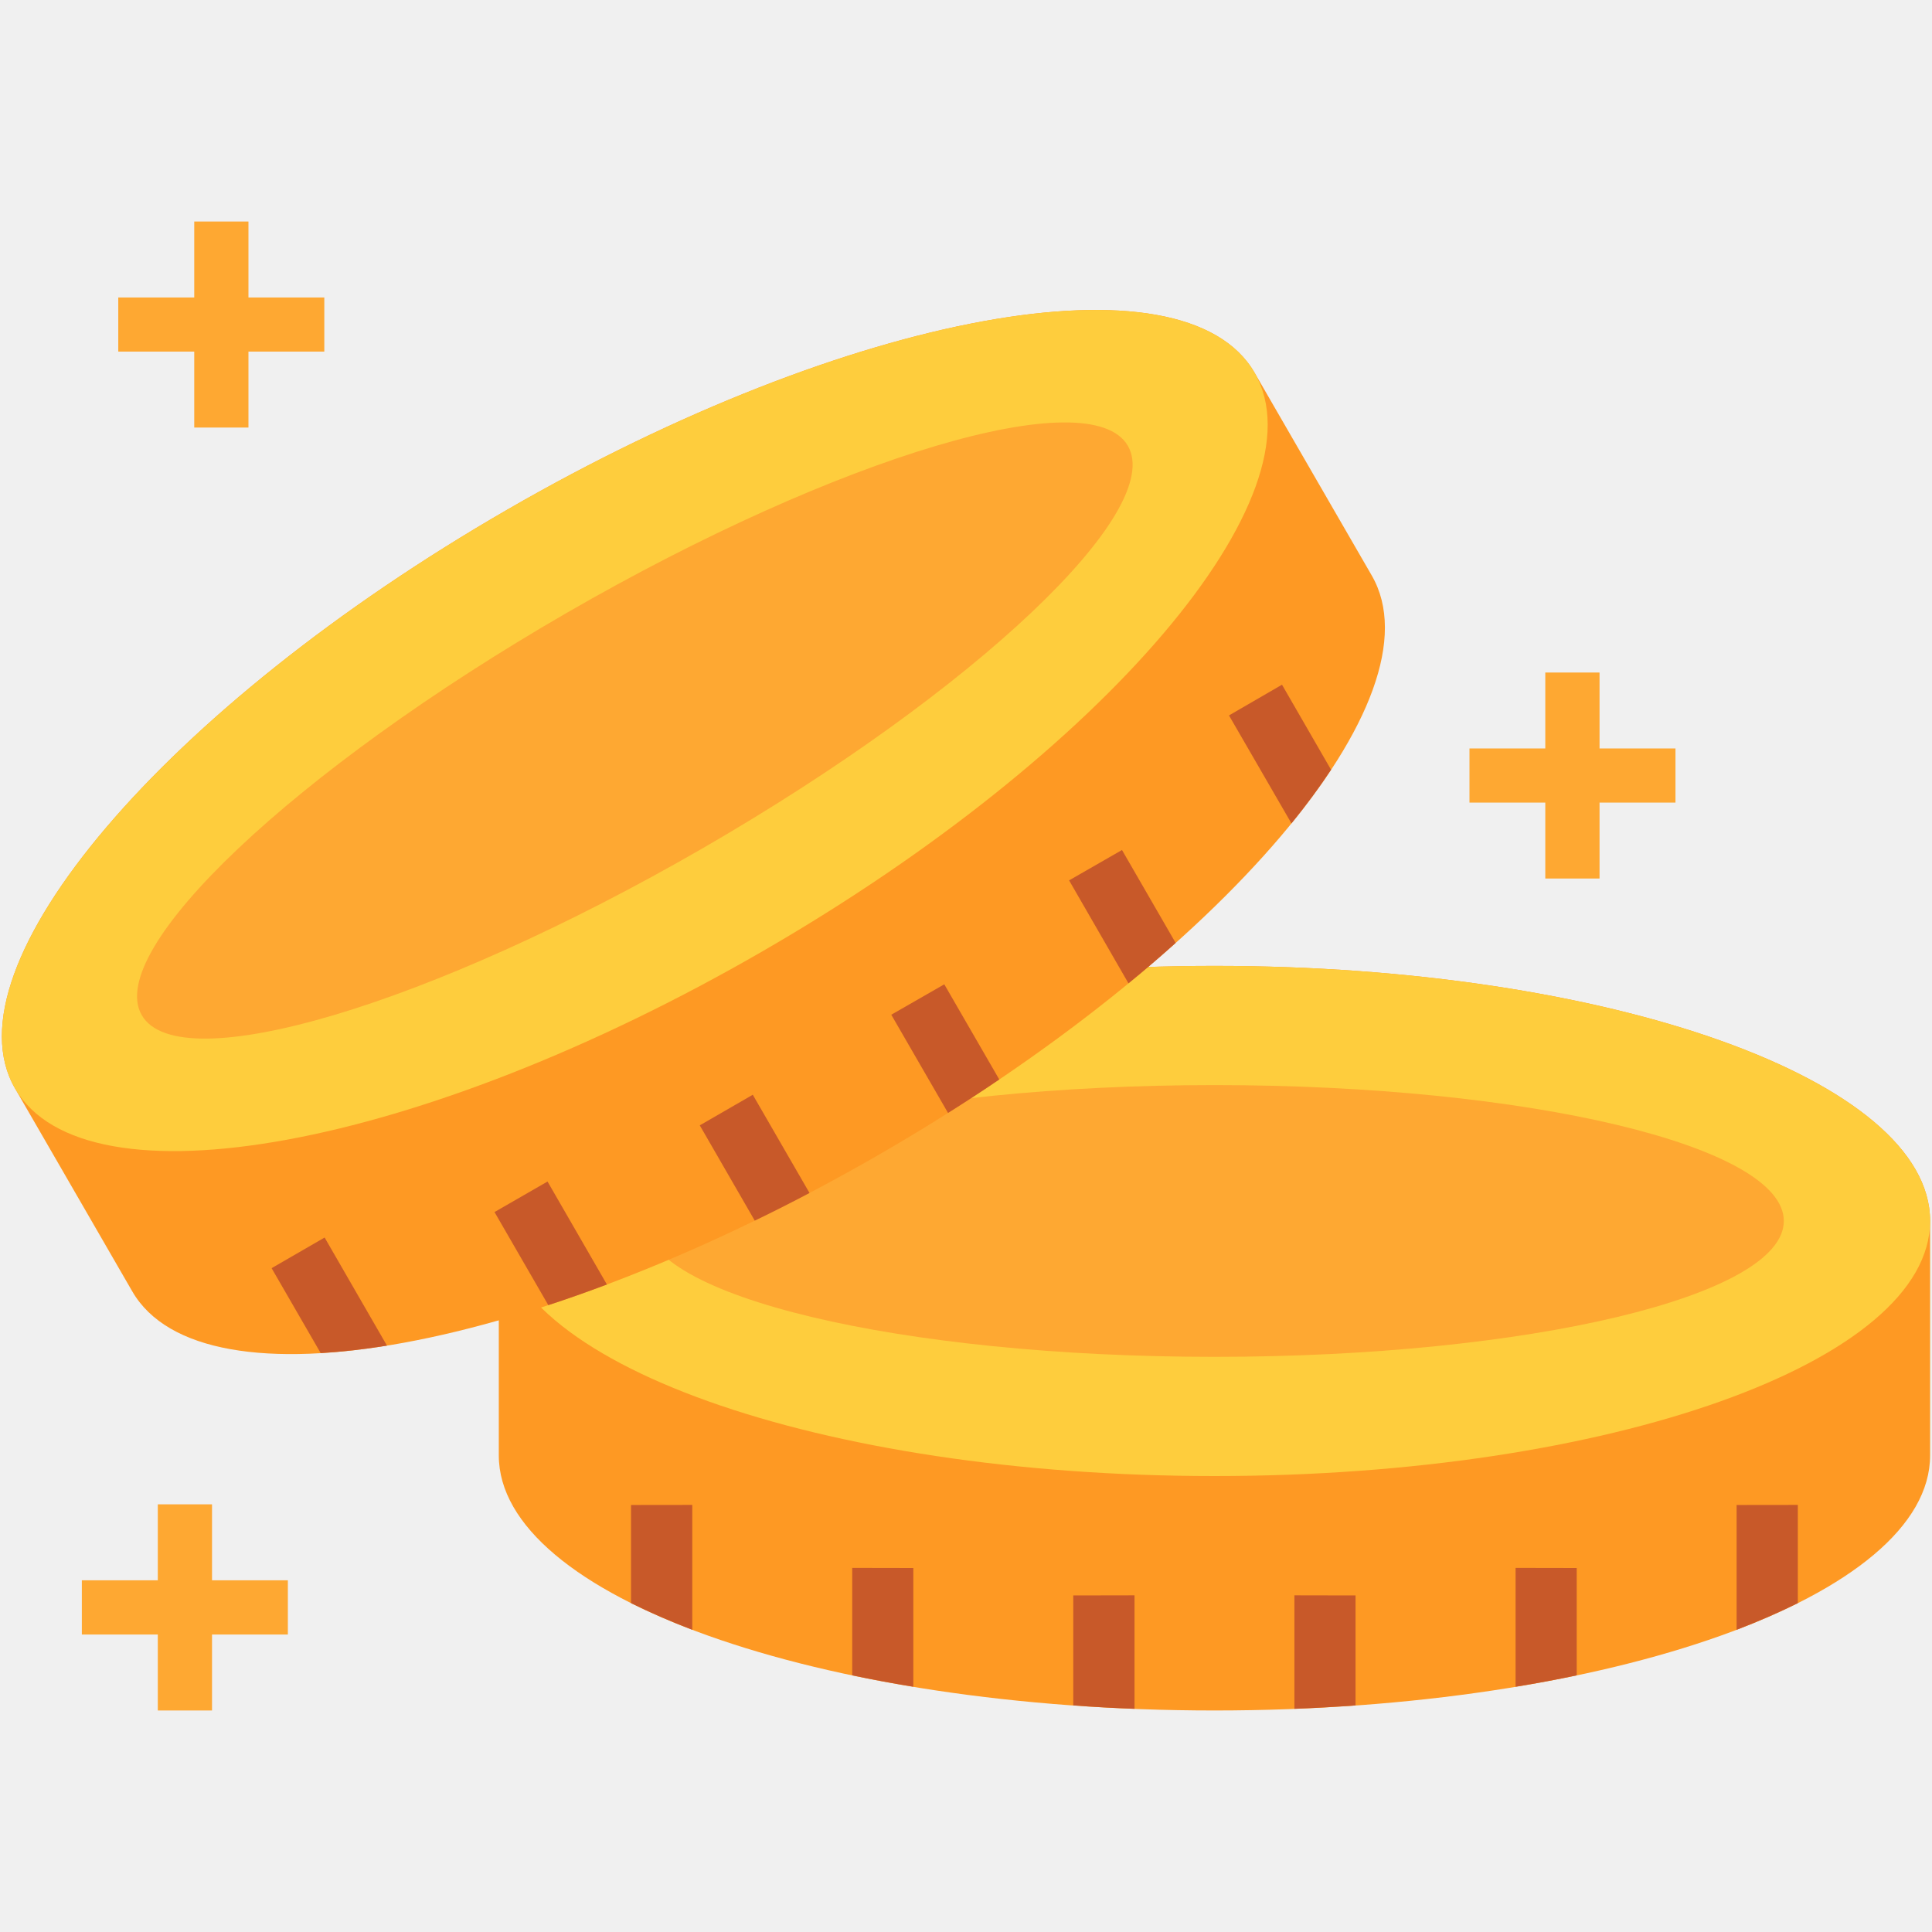
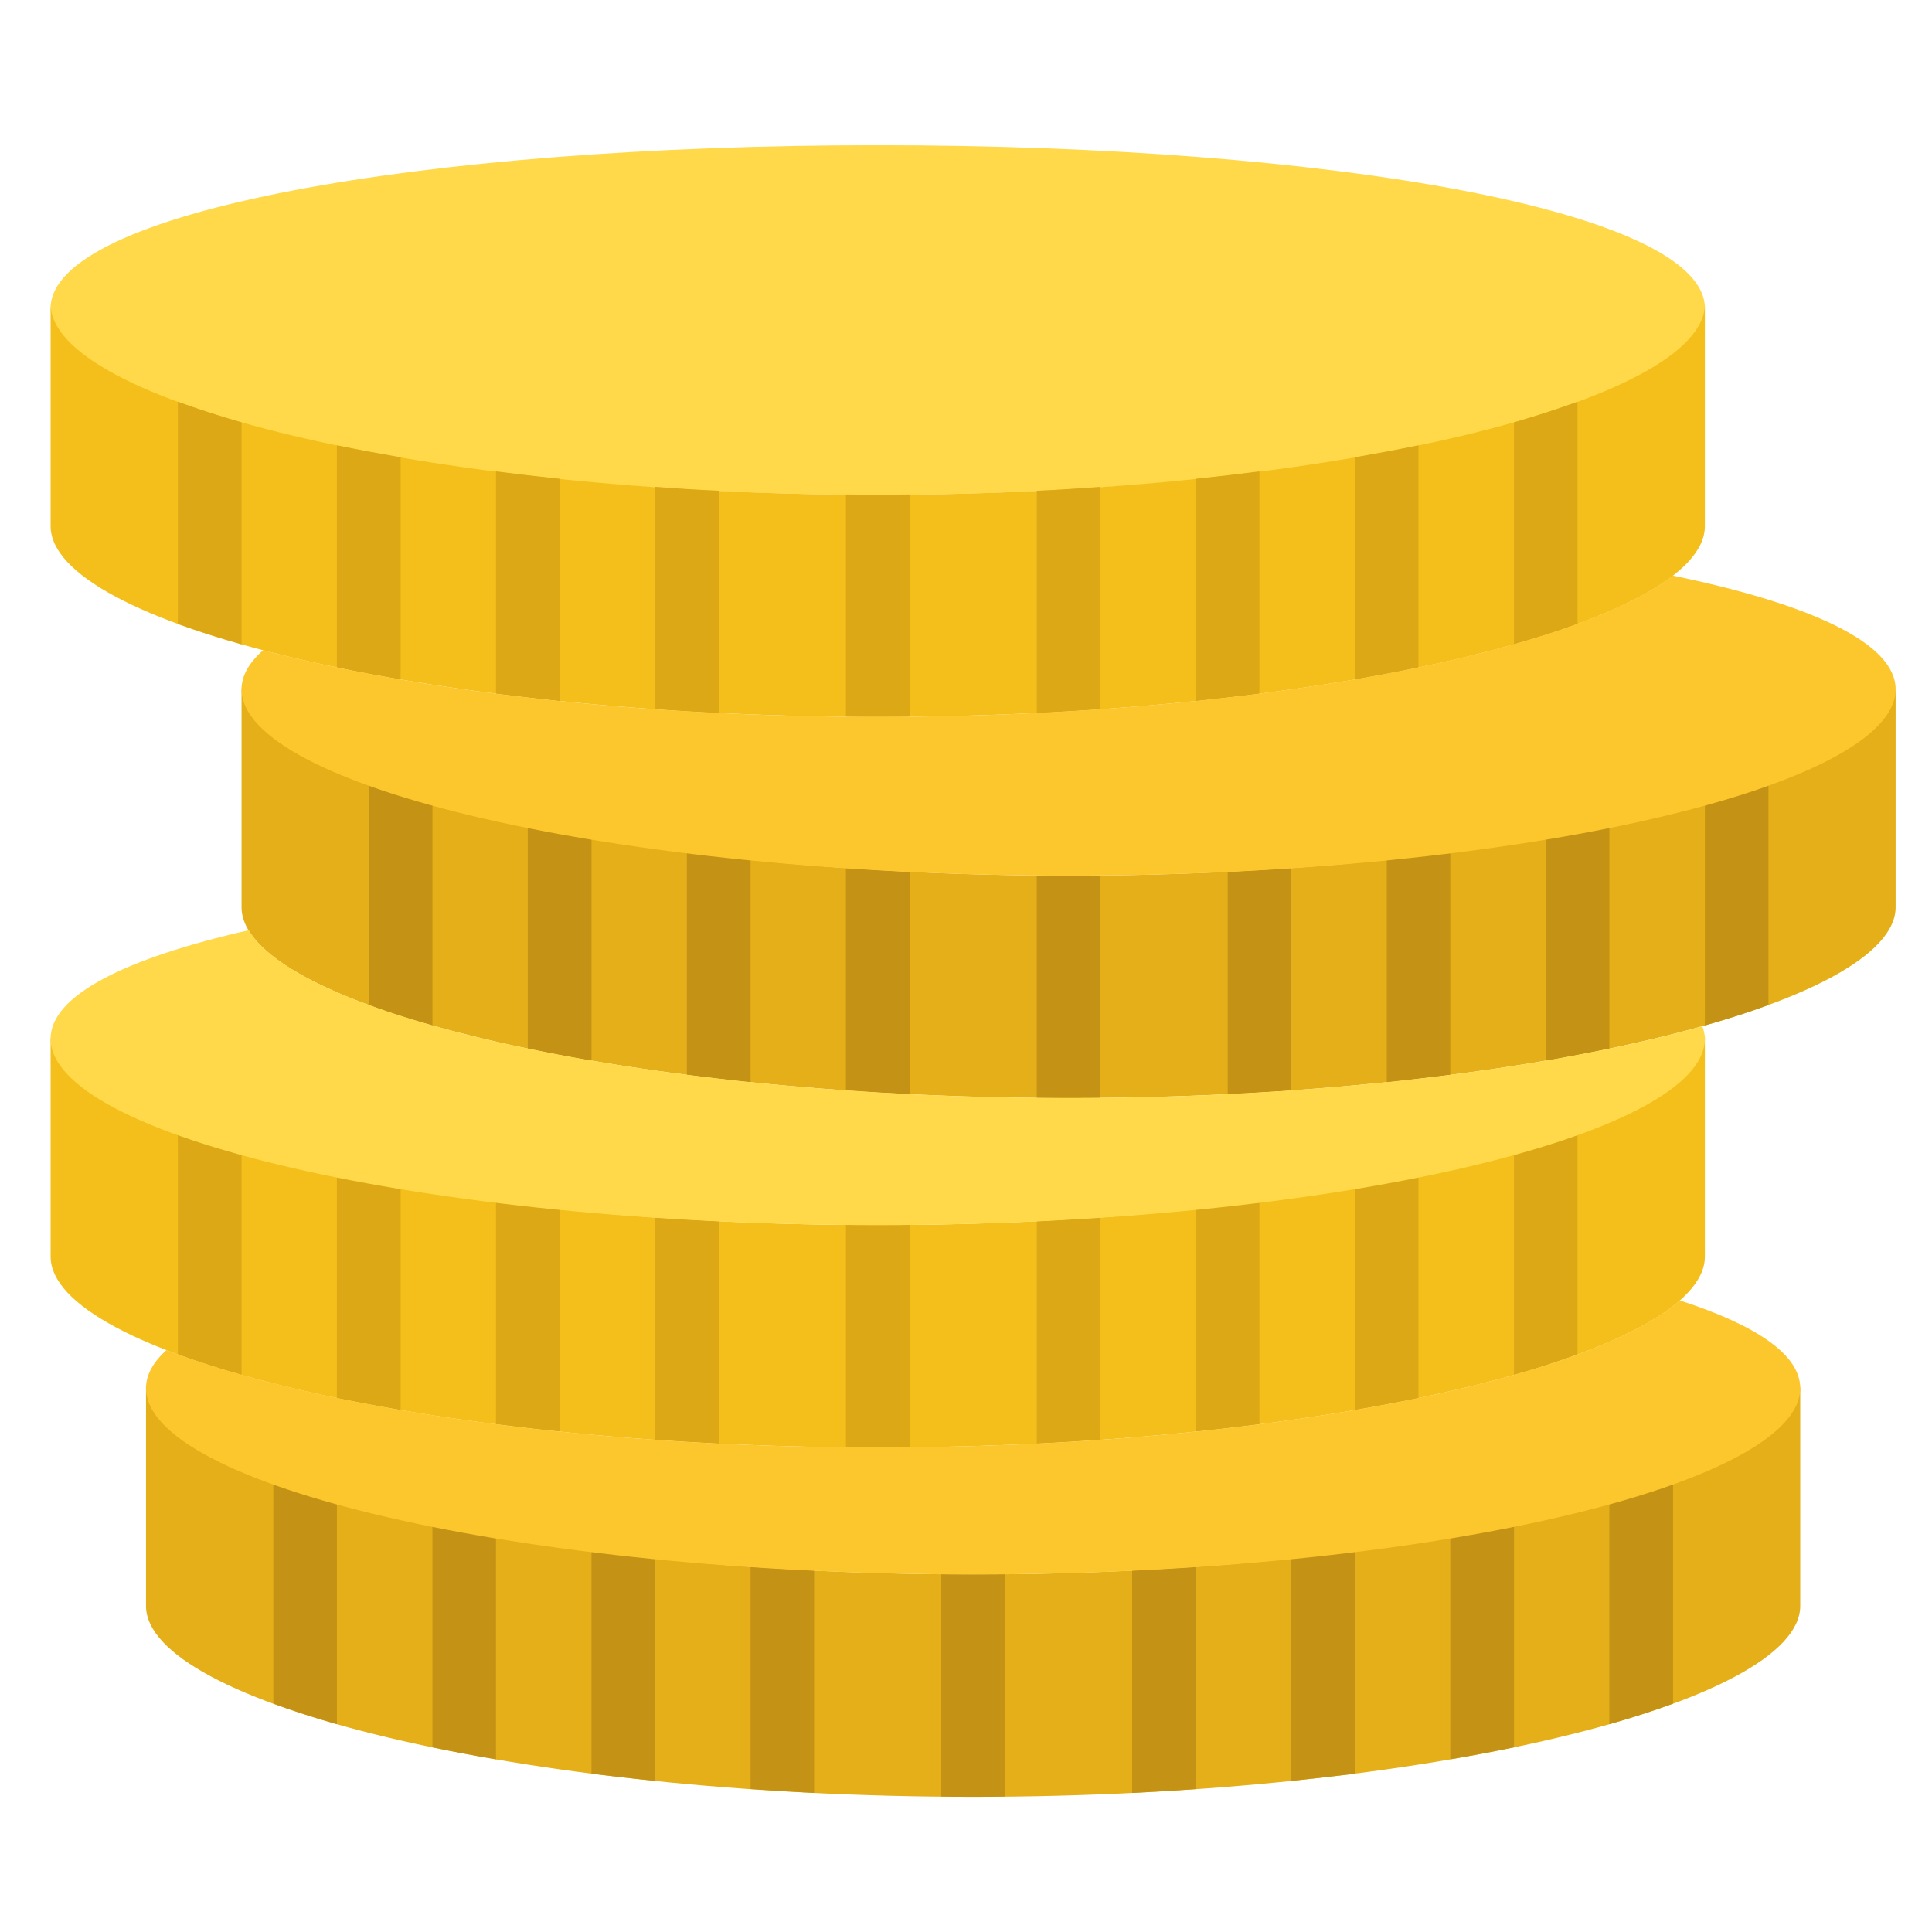
- <svg xmlns="http://www.w3.org/2000/svg" width="50" height="50" viewBox="0 0 50 50" fill="none">
-   <path fill-rule="evenodd" clip-rule="evenodd" d="M12.909 31.598C12.909 27.954 21.2 24.997 31.432 24.997C41.66 24.997 49.951 27.954 49.951 31.598V37.666C49.951 41.31 41.66 44.267 31.432 44.267C21.2 44.267 12.909 41.31 12.909 37.666C12.909 35.643 12.909 33.621 12.909 31.598Z" fill="#FE9923" />
-   <path fill-rule="evenodd" clip-rule="evenodd" d="M31.432 24.997C41.66 24.997 49.951 27.954 49.951 31.598C49.951 35.245 41.66 38.2 31.432 38.2C21.2 38.2 12.909 35.245 12.909 31.598C12.909 27.954 21.2 24.997 31.432 24.997Z" fill="#FECD3D" />
-   <path fill-rule="evenodd" clip-rule="evenodd" d="M31.431 28.082C39.569 28.082 46.165 29.658 46.165 31.598C46.165 33.541 39.569 35.115 31.431 35.115C23.294 35.115 16.695 33.541 16.695 31.598C16.695 29.658 23.294 28.082 31.431 28.082Z" fill="#FEA832" />
-   <path d="M22.055 40.577L23.637 40.58V43.653C23.095 43.565 22.569 43.466 22.055 43.358V40.577ZM44.943 38.949V42.179C45.514 41.96 46.042 41.73 46.528 41.489V38.947L44.943 38.949ZM27.776 44.136C28.298 44.176 28.827 44.204 29.361 44.224V41.287L27.776 41.29V44.136ZM16.331 41.489C16.817 41.73 17.346 41.96 17.916 42.179V38.947L16.331 38.949V41.489ZM33.499 44.224C34.036 44.204 34.561 44.173 35.081 44.136V41.29L33.499 41.287V44.224ZM39.223 43.653C39.765 43.565 40.294 43.466 40.805 43.358V40.58L39.223 40.577V43.653Z" fill="#C85929" />
-   <path d="M5.487 38.932V40.898H7.45V42.301H5.487V44.267H4.084V42.301H2.118V40.898H4.084V38.932H5.487Z" fill="#FEA832" />
-   <path d="M41.396 17.405V19.37H43.361V20.771H41.396V22.736H39.992V20.771H38.03V19.37H39.992V17.405H41.396Z" fill="#FEA832" />
-   <path d="M6.43 5.733V7.699H8.393V9.099H6.43V11.065H5.027V9.099H3.061V7.699H5.027V5.733H6.43Z" fill="#FEA832" />
-   <path fill-rule="evenodd" clip-rule="evenodd" d="M0.388 28.167C-1.435 25.009 4.268 18.302 13.128 13.19C21.987 8.074 30.645 6.489 32.468 9.645C33.48 11.397 34.491 13.147 35.502 14.896C37.325 18.055 31.622 24.761 22.762 29.874C13.903 34.99 5.245 36.578 3.422 33.419C2.411 31.669 1.4 29.917 0.388 28.167Z" fill="#FE9923" />
-   <path fill-rule="evenodd" clip-rule="evenodd" d="M13.128 13.19C21.987 8.074 30.645 6.489 32.468 9.645C34.292 12.803 28.588 19.509 19.729 24.622C10.872 29.738 2.212 31.323 0.388 28.167C-1.435 25.009 4.268 18.302 13.128 13.19Z" fill="#FECD3D" />
-   <path fill-rule="evenodd" clip-rule="evenodd" d="M14.67 15.859C21.717 11.792 28.219 9.858 29.19 11.539C30.162 13.221 25.234 17.882 18.187 21.952C11.139 26.02 4.64 27.954 3.669 26.273C2.698 24.591 7.623 19.93 14.67 15.859Z" fill="#FEA832" />
-   <path d="M19.482 28.332L20.95 30.874C20.476 31.124 20.005 31.363 19.533 31.59L18.11 29.124L19.482 28.332ZM7.029 32.82L8.299 35.018C8.839 34.987 9.412 34.922 10.015 34.825L8.401 32.027L7.029 32.82ZM12.798 31.368L14.19 33.777C14.687 33.615 15.193 33.436 15.707 33.243L14.17 30.578L12.798 31.368ZM23.066 26.261L24.535 28.803C24.987 28.519 25.43 28.23 25.861 27.937L24.438 25.474L23.066 26.261ZM33.178 17.72L31.806 18.515L33.423 21.31C33.806 20.839 34.15 20.373 34.448 19.921L33.178 17.72ZM27.668 22.784L29.205 25.449C29.631 25.102 30.037 24.753 30.426 24.403L29.037 21.998L27.668 22.784Z" fill="#C85929" />
+ <svg xmlns="http://www.w3.org/2000/svg" width="200" zoomAndPan="magnify" viewBox="0 0 150 150" height="200" preserveAspectRatio="xMidYMid meet" version="1.0">
+   <defs>
+     <clipPath id="a33fc2c8cb">
+       <path d="M 3.93 80 L 133 80 L 133 113 L 3.93 113 Z M 3.93 80 " clip-rule="nonzero" />
+     </clipPath>
+     <clipPath id="51b232cb79">
+       <path d="M 18 53 L 147.18 53 L 147.18 86 L 18 86 Z M 18 53 " clip-rule="nonzero" />
+     </clipPath>
+     <clipPath id="a75e22e11f">
+       <path d="M 3.93 11 L 133 11 L 133 39 L 3.93 39 Z M 3.93 11 " clip-rule="nonzero" />
+     </clipPath>
+     <clipPath id="87cd89489c">
+       <path d="M 3.93 23 L 133 23 L 133 56 L 3.93 56 Z M 3.93 23 " clip-rule="nonzero" />
+     </clipPath>
+     <clipPath id="c36dfb70b5">
+       <path d="M 3.93 72 L 133 72 L 133 96 L 3.93 96 Z M 3.93 72 " clip-rule="nonzero" />
+     </clipPath>
+     <clipPath id="4c112f1368">
+       <path d="M 18 44 L 147.18 44 L 147.18 68 L 18 68 Z M 18 44 " clip-rule="nonzero" />
+     </clipPath>
+   </defs>
+   <rect x="-15" width="180" fill="#ffffff" y="-15" height="180" fill-opacity="1" />
+   <rect x="-15" width="180" fill="#ffffff" y="-15" height="180" fill-opacity="1" />
+   <path fill="#e4af18" d="M 75.555 122.238 C 40.086 122.238 11.336 114.93 11.336 107.441 L 11.336 124.695 C 11.359 132.184 40.098 139.504 75.555 139.504 C 111.008 139.504 139.746 132.184 139.77 124.695 L 139.77 107.441 C 139.77 114.93 111.02 122.238 75.555 122.238 " fill-opacity="1" fill-rule="nonzero" />
+   <g clip-path="url(#a33fc2c8cb)">
+     <path fill="#f4bf1a" d="M 68.148 95.113 C 32.68 95.113 3.93 87.816 3.93 80.316 L 3.93 97.57 C 3.953 105.07 32.691 112.379 68.148 112.379 C 103.605 112.379 132.344 105.07 132.367 97.57 L 132.367 80.316 C 132.367 87.816 103.617 95.113 68.148 95.113 " fill-opacity="1" fill-rule="nonzero" />
+   </g>
+   <g clip-path="url(#51b232cb79)">
+     <path fill="#e4af18" d="M 82.969 67.984 C 47.504 67.984 18.754 60.691 18.754 53.215 L 18.754 70.441 C 18.766 77.93 47.516 85.25 82.969 85.25 C 118.426 85.25 147.164 77.93 147.176 70.441 L 147.176 53.215 C 147.176 60.691 118.426 67.984 82.969 67.984 " fill-opacity="1" fill-rule="nonzero" />
+   </g>
+   <g clip-path="url(#a75e22e11f)">
+     <path fill="#ffd949" d="M 132.367 23.934 C 132.367 31.422 103.617 38.418 68.148 38.418 C 32.68 38.418 3.93 31.422 3.93 23.934 C 3.93 16.43 32.68 11.277 68.148 11.277 C 103.617 11.277 132.367 16.43 132.367 23.934 " fill-opacity="1" fill-rule="nonzero" />
+   </g>
+   <g clip-path="url(#87cd89489c)">
+     <path fill="#f4bf1a" d="M 68.148 38.418 C 32.68 38.418 3.93 31.109 3.93 23.605 L 3.93 40.859 C 3.953 48.348 32.691 55.656 68.148 55.656 C 103.605 55.656 132.344 48.348 132.367 40.859 L 132.367 23.605 C 132.367 31.109 103.617 38.418 68.148 38.418 " fill-opacity="1" fill-rule="nonzero" />
+   </g>
+   <path fill="#dca815" d="M 13.809 31.191 L 13.809 48.445 C 15.316 48.988 16.957 49.516 18.754 50.023 L 18.754 32.793 C 16.957 32.277 15.316 31.734 13.809 31.191 " fill-opacity="1" fill-rule="nonzero" />
+   <path fill="#dca815" d="M 117.547 32.793 L 117.547 50.023 C 119.332 49.516 120.98 48.988 122.477 48.445 L 122.477 31.191 C 120.98 31.734 119.332 32.277 117.547 32.793 " fill-opacity="1" fill-rule="nonzero" />
+   <path fill="#dca815" d="M 26.156 34.574 L 26.156 51.816 C 27.738 52.152 29.391 52.453 31.102 52.754 L 31.102 35.504 C 29.391 35.203 27.738 34.902 26.156 34.574 " fill-opacity="1" fill-rule="nonzero" />
+   <path fill="#dca815" d="M 105.195 35.504 L 105.195 52.754 C 106.91 52.453 108.547 52.152 110.129 51.816 L 110.129 34.574 C 108.547 34.902 106.91 35.203 105.195 35.504 " fill-opacity="1" fill-rule="nonzero" />
+   <path fill="#dca815" d="M 38.508 36.598 L 38.508 53.863 C 40.121 54.055 41.762 54.25 43.449 54.43 L 43.449 37.176 C 41.762 36.996 40.121 36.805 38.508 36.598 " fill-opacity="1" fill-rule="nonzero" />
+   <path fill="#dca815" d="M 92.848 37.176 L 92.848 54.43 C 94.535 54.25 96.176 54.055 97.781 53.863 L 97.781 36.598 C 96.176 36.805 94.535 36.996 92.848 37.176 " fill-opacity="1" fill-rule="nonzero" />
+   <path fill="#dca815" d="M 50.855 37.801 L 50.855 55.066 C 52.484 55.176 54.125 55.285 55.801 55.367 L 55.801 38.102 C 54.125 38.031 52.484 37.922 50.855 37.801 " fill-opacity="1" fill-rule="nonzero" />
+   <path fill="#dca815" d="M 80.496 38.102 L 80.496 55.367 C 82.164 55.285 83.812 55.176 85.43 55.066 L 85.43 37.801 C 83.812 37.922 82.164 38.031 80.496 38.102 " fill-opacity="1" fill-rule="nonzero" />
+   <path fill="#dca815" d="M 68.148 38.418 C 67.316 38.418 66.496 38.391 65.676 38.391 L 65.676 55.645 C 66.496 55.656 67.316 55.656 68.148 55.656 C 68.969 55.656 69.801 55.656 70.621 55.645 L 70.621 38.391 C 69.801 38.391 68.969 38.418 68.148 38.418 " fill-opacity="1" fill-rule="nonzero" />
+   <path fill="#c49214" d="M 28.629 60.785 L 28.629 78.027 C 30.137 78.582 31.777 79.109 33.574 79.617 L 33.574 62.363 C 31.777 61.859 30.137 61.328 28.629 60.785 " fill-opacity="1" fill-rule="nonzero" />
+   <path fill="#c49214" d="M 132.367 62.363 L 132.367 79.617 C 134.152 79.109 135.805 78.582 137.301 78.027 L 137.301 60.785 C 135.805 61.328 134.152 61.859 132.367 62.363 " fill-opacity="1" fill-rule="nonzero" />
+   <path fill="#c49214" d="M 40.977 64.156 L 40.977 81.41 C 42.559 81.734 44.211 82.051 45.922 82.352 L 45.922 65.086 C 44.211 64.797 42.559 64.484 40.977 64.156 " fill-opacity="1" fill-rule="nonzero" />
+   <path fill="#c49214" d="M 120.016 65.086 L 120.016 82.363 C 121.73 82.051 123.371 81.734 124.949 81.41 L 124.949 64.156 C 123.371 64.484 121.73 64.797 120.016 65.086 " fill-opacity="1" fill-rule="nonzero" />
+   <path fill="#c49214" d="M 53.328 66.191 L 53.328 83.445 C 54.945 83.648 56.582 83.844 58.273 84.035 L 58.273 66.758 C 56.582 66.59 54.945 66.398 53.328 66.191 " fill-opacity="1" fill-rule="nonzero" />
+   <path fill="#c49214" d="M 107.668 66.758 L 107.668 84.035 C 109.344 83.844 110.996 83.648 112.602 83.445 L 112.602 66.191 C 110.996 66.398 109.344 66.59 107.668 66.758 " fill-opacity="1" fill-rule="nonzero" />
+   <path fill="#c49214" d="M 65.676 67.395 L 65.676 84.66 C 67.305 84.77 68.945 84.867 70.621 84.949 L 70.621 67.699 C 68.945 67.613 67.305 67.504 65.676 67.395 " fill-opacity="1" fill-rule="nonzero" />
+   <path fill="#c49214" d="M 95.32 67.699 L 95.32 84.949 C 96.984 84.867 98.637 84.77 100.25 84.66 L 100.25 67.395 C 98.637 67.504 96.984 67.613 95.32 67.699 " fill-opacity="1" fill-rule="nonzero" />
+   <path fill="#c49214" d="M 82.969 67.984 C 82.137 67.984 81.316 67.984 80.496 67.973 L 80.496 85.238 C 81.316 85.238 82.137 85.25 82.969 85.25 C 83.789 85.25 84.609 85.238 85.43 85.238 L 85.43 67.973 C 84.609 67.984 83.789 67.984 82.969 67.984 " fill-opacity="1" fill-rule="nonzero" />
+   <path fill="#dca815" d="M 13.809 87.898 L 13.809 105.152 C 15.316 105.695 16.957 106.238 18.754 106.742 L 18.754 89.488 C 16.957 88.984 15.316 88.453 13.809 87.898 " fill-opacity="1" fill-rule="nonzero" />
+   <path fill="#dca815" d="M 117.547 89.488 L 117.547 106.742 C 119.332 106.25 120.98 105.695 122.477 105.152 L 122.477 87.898 C 120.98 88.453 119.332 88.984 117.547 89.488 " fill-opacity="1" fill-rule="nonzero" />
+   <path fill="#dca815" d="M 26.156 91.285 L 26.156 108.551 C 27.738 108.863 29.391 109.176 31.102 109.465 L 31.102 92.211 C 29.391 91.922 27.738 91.621 26.156 91.285 " fill-opacity="1" fill-rule="nonzero" />
+   <path fill="#dca815" d="M 105.195 92.211 L 105.195 109.465 C 106.91 109.176 108.547 108.863 110.129 108.551 L 110.129 91.285 C 108.547 91.621 106.91 91.922 105.195 92.211 " fill-opacity="1" fill-rule="nonzero" />
+   <path fill="#dca815" d="M 38.508 93.316 L 38.508 110.57 C 40.121 110.777 41.762 110.969 43.449 111.137 L 43.449 93.895 C 41.762 93.715 40.121 93.535 38.508 93.316 " fill-opacity="1" fill-rule="nonzero" />
+   <path fill="#dca815" d="M 92.848 93.895 L 92.848 111.137 C 94.535 110.969 96.176 110.777 97.781 110.57 L 97.781 93.316 C 96.176 93.535 94.535 93.715 92.848 93.895 " fill-opacity="1" fill-rule="nonzero" />
+   <path fill="#dca815" d="M 50.855 94.523 L 50.855 111.777 C 52.484 111.895 54.125 111.992 55.801 112.078 L 55.801 94.824 C 54.125 94.727 52.484 94.629 50.855 94.523 " fill-opacity="1" fill-rule="nonzero" />
+   <path fill="#dca815" d="M 80.496 94.824 L 80.496 112.078 C 82.164 111.992 83.812 111.895 85.43 111.777 L 85.43 94.523 C 83.812 94.629 82.164 94.727 80.496 94.824 " fill-opacity="1" fill-rule="nonzero" />
+   <path fill="#dca815" d="M 68.148 95.113 C 67.316 95.113 66.496 95.113 65.676 95.102 L 65.676 112.367 C 66.496 112.367 67.316 112.379 68.148 112.379 C 68.969 112.379 69.801 112.367 70.621 112.367 L 70.621 95.102 C 69.801 95.113 68.969 95.113 68.148 95.113 " fill-opacity="1" fill-rule="nonzero" />
+   <path fill="#c49214" d="M 21.223 115.027 L 21.223 132.266 C 22.719 132.82 24.371 133.352 26.156 133.867 L 26.156 116.617 C 24.371 116.121 22.719 115.566 21.223 115.027 " fill-opacity="1" fill-rule="nonzero" />
+   <path fill="#c49214" d="M 124.949 116.617 L 124.949 133.867 C 126.746 133.352 128.387 132.82 129.895 132.266 L 129.895 115.027 C 128.387 115.582 126.746 116.121 124.949 116.617 " fill-opacity="1" fill-rule="nonzero" />
+   <path fill="#c49214" d="M 33.574 118.41 L 33.574 135.664 C 35.152 135.988 36.793 136.301 38.508 136.59 L 38.508 119.336 C 36.793 119.047 35.152 118.734 33.574 118.41 " fill-opacity="1" fill-rule="nonzero" />
+   <path fill="#c49214" d="M 112.602 119.336 L 112.602 136.59 C 114.312 136.301 115.965 135.988 117.547 135.664 L 117.547 118.41 C 115.965 118.734 114.312 119.047 112.602 119.336 " fill-opacity="1" fill-rule="nonzero" />
+   <path fill="#c49214" d="M 45.922 120.434 L 45.922 137.711 C 47.527 137.902 49.168 138.094 50.855 138.262 L 50.855 121.012 C 49.168 120.828 47.527 120.637 45.922 120.434 " fill-opacity="1" fill-rule="nonzero" />
+   <path fill="#c49214" d="M 100.25 121.012 L 100.25 138.262 C 101.941 138.094 103.582 137.902 105.195 137.711 L 105.195 120.434 C 103.582 120.648 101.941 120.84 100.25 121.012 " fill-opacity="1" fill-rule="nonzero" />
+   <path fill="#c49214" d="M 58.273 121.648 L 58.273 138.902 C 59.887 139.012 61.539 139.117 63.203 139.203 L 63.203 121.938 C 61.539 121.852 59.887 121.758 58.273 121.648 " fill-opacity="1" fill-rule="nonzero" />
+   <path fill="#c49214" d="M 87.902 121.938 L 87.902 139.203 C 89.578 139.117 91.219 139.012 92.848 138.902 L 92.848 121.648 C 91.219 121.758 89.578 121.852 87.902 121.938 " fill-opacity="1" fill-rule="nonzero" />
+   <path fill="#c49214" d="M 75.555 122.238 C 74.734 122.238 73.902 122.227 73.082 122.227 L 73.082 139.48 C 73.902 139.504 74.734 139.504 75.555 139.504 C 76.387 139.504 77.207 139.504 78.027 139.48 L 78.027 122.227 C 77.207 122.227 76.387 122.238 75.555 122.238 " fill-opacity="1" fill-rule="nonzero" />
+   <path fill="#fcc62d" d="M 130.414 100.965 C 123.406 107.129 98.191 112.379 68.148 112.379 C 44.656 112.379 24.129 109.164 12.926 104.816 C 11.902 105.754 11.336 106.73 11.336 107.777 C 11.336 115.254 40.086 122.238 75.555 122.238 C 111.02 122.238 139.77 115.254 139.77 107.777 C 139.77 105.176 136.348 102.879 130.414 100.965 " fill-opacity="1" fill-rule="nonzero" />
+   <g clip-path="url(#c36dfb70b5)">
+     <path fill="#ffd949" d="M 82.969 85.25 C 50.336 85.25 23.406 79.051 19.309 72.223 C 9.73 74.402 3.93 77.281 3.93 80.641 C 3.93 88.141 32.68 95.113 68.148 95.113 C 103.617 95.113 132.367 88.141 132.367 80.641 C 132.367 80.316 132.281 79.988 132.172 79.676 C 120.402 82.977 102.723 85.25 82.969 85.25 " fill-opacity="1" fill-rule="nonzero" />
+   </g>
+   <g clip-path="url(#4c112f1368)">
+     <path fill="#fcc62d" d="M 129.871 44.688 C 122.188 50.648 97.477 55.656 68.148 55.656 C 49.203 55.656 32.188 53.574 20.43 50.48 C 19.344 51.445 18.754 52.453 18.754 53.516 C 18.754 61.004 47.504 67.984 82.969 67.984 C 118.426 67.984 147.176 61.004 147.176 53.516 C 147.176 49.938 140.602 46.906 129.871 44.688 " fill-opacity="1" fill-rule="nonzero" />
+   </g>
</svg>
